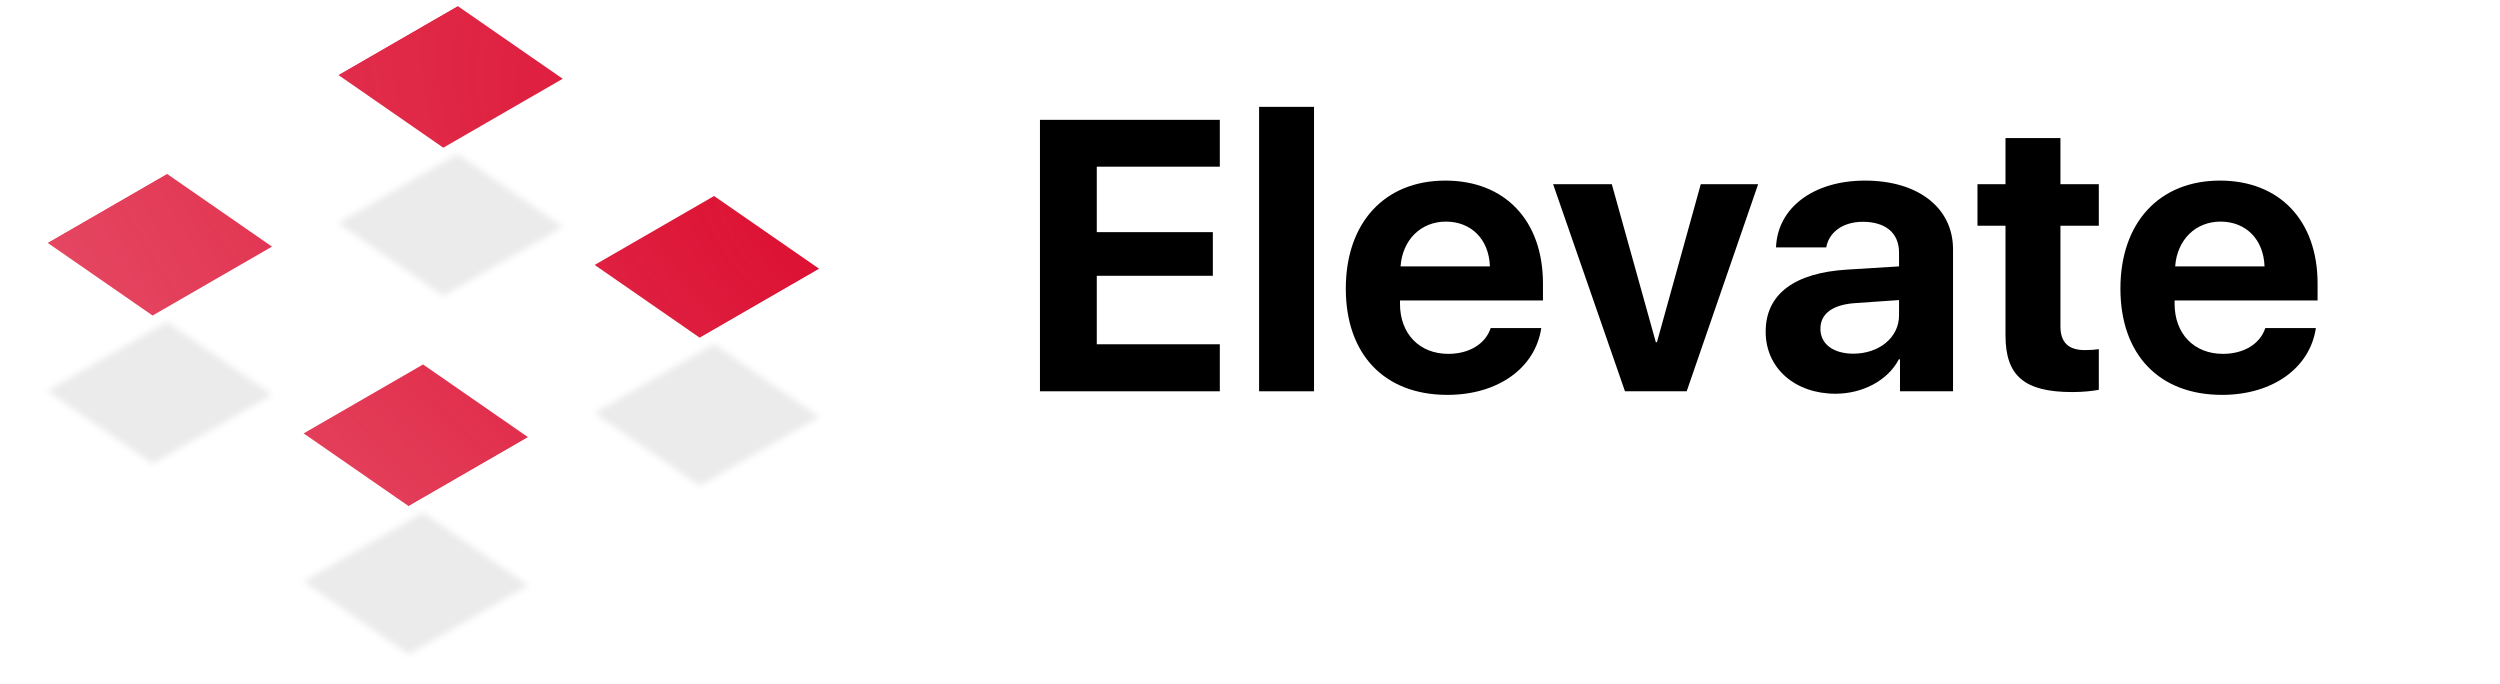
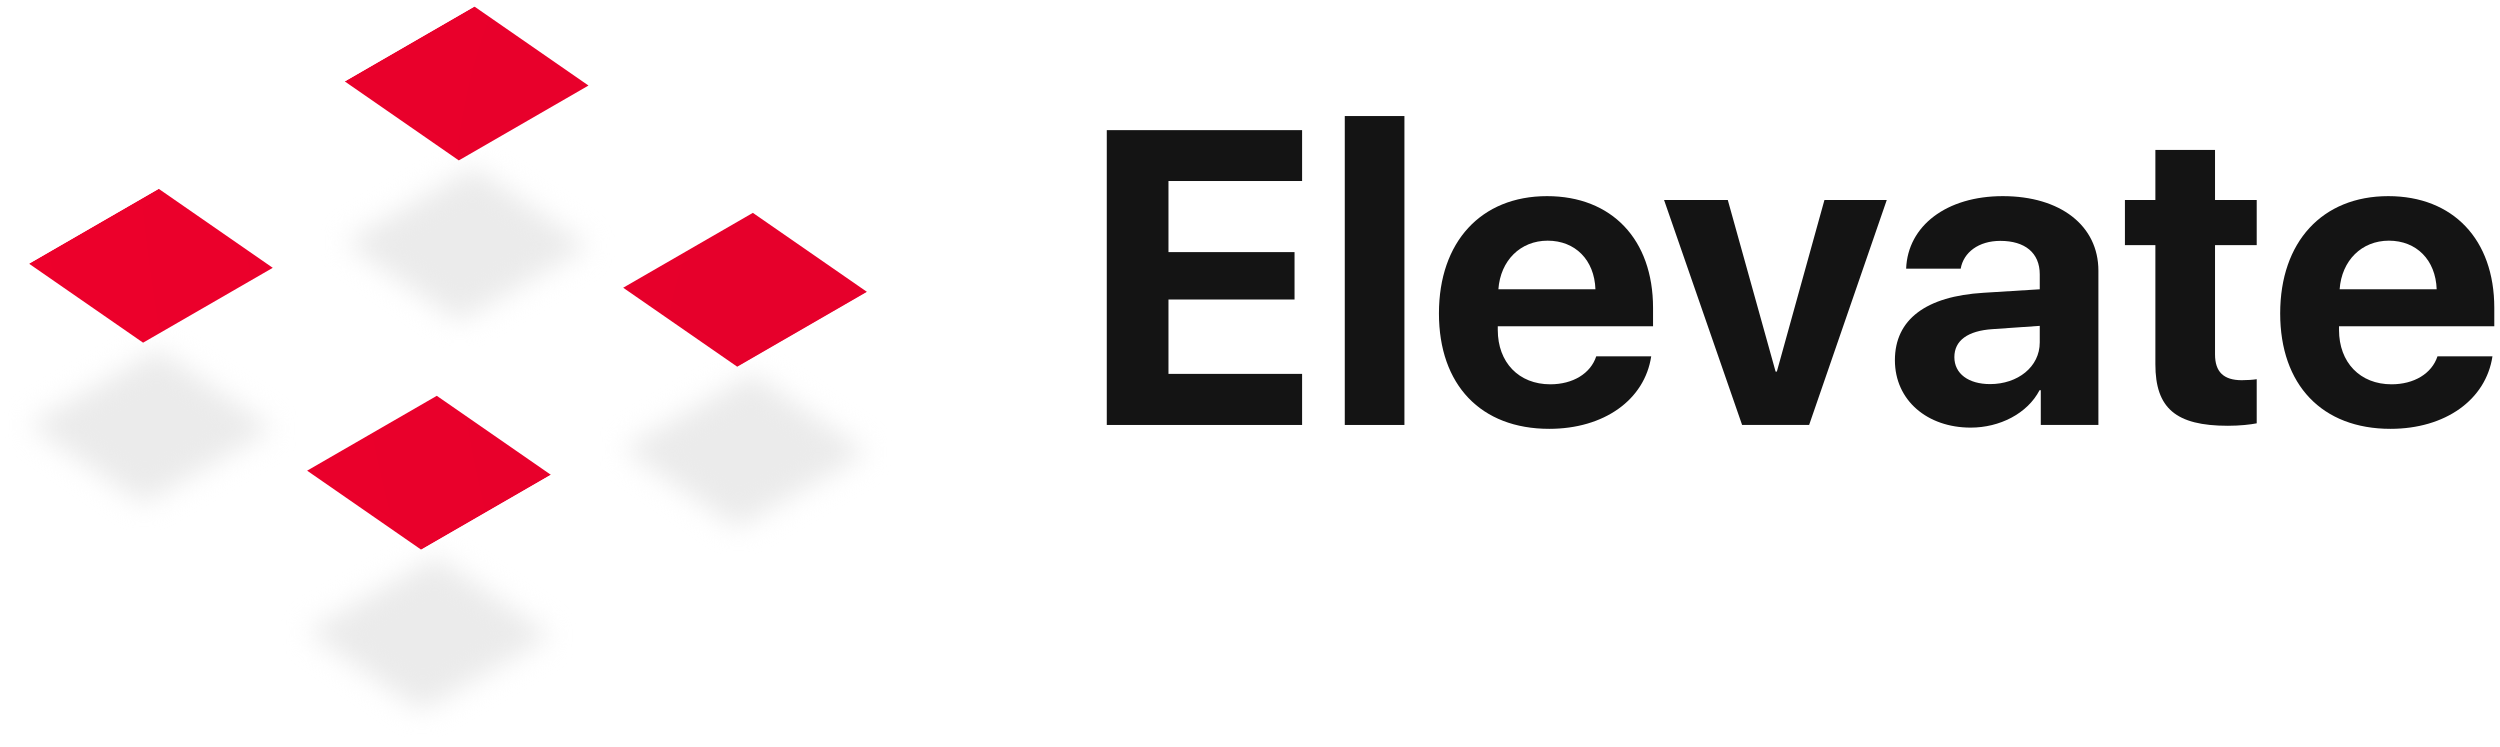
- <svg xmlns="http://www.w3.org/2000/svg" width="732" height="200" viewBox="0 0 732 200" fill="none">
-   <path d="M13.165 17.379H4.159V12.366H12.655V9.171H4.159V4.379H13.165V0.95H0V20.821H13.165V17.379Z" transform="translate(304.5 31.287) scale(4)" fill="black" />
-   <path d="M16.041 20.821H20.062V0H16.041V20.821Z" transform="translate(304.5 31.287) scale(4)" fill="black" />
-   <path d="M29.714 8.4C31.573 8.4 32.868 9.695 32.937 11.678H26.396C26.533 9.736 27.883 8.4 29.714 8.4ZM32.992 16.195C32.606 17.365 31.408 18.081 29.893 18.081C27.773 18.081 26.354 16.608 26.354 14.418V14.17H36.82V12.931C36.82 8.318 34.038 5.398 29.673 5.398C25.225 5.398 22.388 8.483 22.388 13.303C22.388 18.122 25.211 21.083 29.825 21.083C33.515 21.083 36.255 19.128 36.696 16.195H32.992Z" transform="translate(304.5 31.287) scale(4)" fill="black" />
-   <path d="M52.572 5.66H48.372L45.164 17.227H45.081L41.859 5.66H37.562L42.823 20.821H47.34L52.572 5.66Z" transform="translate(304.5 31.287) scale(4)" fill="black" />
-   <path d="M59.539 18.067C58.079 18.067 57.129 17.365 57.129 16.25C57.129 15.134 58.024 14.473 59.704 14.363L62.885 14.143V15.258C62.885 16.91 61.398 18.067 59.539 18.067ZM58.231 21C60.172 21 62.045 20.064 62.871 18.48H62.954V20.821H66.837V10.425C66.837 7.395 64.29 5.398 60.393 5.398C56.606 5.398 53.989 7.395 53.879 10.287H57.556C57.749 9.185 58.768 8.414 60.227 8.414C61.88 8.414 62.885 9.213 62.885 10.672V11.678L59.098 11.912C55.229 12.146 53.122 13.702 53.122 16.456C53.122 19.169 55.311 21 58.231 21Z" transform="translate(304.5 31.287) scale(4)" fill="black" />
-   <path d="M70.678 2.286V5.66H68.626V8.703H70.678V16.732C70.678 19.692 72.055 20.877 75.567 20.877C76.379 20.877 77.095 20.794 77.508 20.711V17.737C77.26 17.778 76.861 17.806 76.503 17.806C75.277 17.806 74.699 17.241 74.699 16.07V8.703H77.508V5.66H74.699V2.286H70.678Z" transform="translate(304.5 31.287) scale(4)" fill="black" />
-   <path d="M86.416 8.4C88.276 8.4 89.57 9.695 89.639 11.678H83.098C83.235 9.736 84.585 8.4 86.416 8.4ZM89.694 16.195C89.308 17.365 88.11 18.081 86.596 18.081C84.475 18.081 83.056 16.608 83.056 14.418V14.17H93.522V12.931C93.522 8.318 90.74 5.398 86.375 5.398C81.927 5.398 79.09 8.483 79.09 13.303C79.09 18.122 81.913 21.083 86.527 21.083C90.217 21.083 92.958 19.128 93.398 16.195H89.694Z" transform="translate(304.5 31.287) scale(4)" fill="black" />
+ <svg xmlns="http://www.w3.org/2000/svg" width="221" height="66" viewBox="0 0 221 66" fill="none">
+   <path d="M17.266 22.793H5.454V16.218H16.598V12.028H5.454V5.743H17.266V1.246H0V27.308H17.266V22.793Z" transform="translate(97.8394 10.2584)" fill="#141414" />
+   <path d="M21.039 27.308H26.312V0H21.039V27.308Z" transform="translate(97.8394 10.2584)" fill="#141414" />
+   <path d="M38.971 11.017C41.409 11.017 43.107 12.715 43.197 15.315H34.618C34.799 12.769 36.569 11.017 38.971 11.017ZM43.269 21.239C42.764 22.774 41.193 23.714 39.206 23.714C36.424 23.714 34.564 21.781 34.564 18.91V18.584H48.29V16.959C48.29 10.909 44.642 7.08 38.917 7.08C33.083 7.08 29.363 11.125 29.363 17.447C29.363 23.768 33.065 27.651 39.115 27.651C43.956 27.651 47.55 25.086 48.128 21.239H43.269Z" transform="translate(97.8394 10.2584)" fill="#141414" />
+   <path d="M68.95 7.423H63.441L59.233 22.594H59.125L54.898 7.423H49.264L56.163 27.308H62.087L68.95 7.423Z" transform="translate(97.8394 10.2584)" fill="#141414" />
+   <path d="M78.087 23.696C76.172 23.696 74.926 22.774 74.926 21.312C74.926 19.849 76.1 18.982 78.303 18.837L82.475 18.548V20.011C82.475 22.178 80.525 23.696 78.087 23.696ZM76.371 27.543C78.917 27.543 81.374 26.314 82.457 24.237H82.566V27.308H87.659V13.672C87.659 9.699 84.317 7.08 79.206 7.08C74.24 7.08 70.808 9.699 70.663 13.491H75.486C75.739 12.046 77.075 11.035 78.99 11.035C81.157 11.035 82.475 12.083 82.475 13.997V15.315L77.508 15.623C72.433 15.93 69.67 17.97 69.67 21.582C69.67 25.14 72.542 27.543 76.371 27.543Z" transform="translate(97.8394 10.2584)" fill="#141414" />
+   <path d="M92.696 2.998V7.423H90.004V11.414H92.696V21.944C92.696 25.827 94.502 27.38 99.107 27.38C100.173 27.38 101.112 27.272 101.654 27.163V23.262C101.329 23.316 100.805 23.352 100.335 23.352C98.728 23.352 97.969 22.612 97.969 21.077V11.414H101.654V7.423H97.969V2.998H92.696Z" transform="translate(97.8394 10.2584)" fill="#141414" />
+   <path d="M113.337 11.017C115.775 11.017 117.473 12.715 117.563 15.315H108.984C109.165 12.769 110.935 11.017 113.337 11.017ZM117.635 21.239C117.13 22.774 115.558 23.714 113.572 23.714C110.79 23.714 108.93 21.781 108.93 18.91V18.584H122.656V16.959C122.656 10.909 119.008 7.08 113.283 7.08C107.449 7.08 103.729 11.125 103.729 17.447C103.729 23.768 107.431 27.651 113.481 27.651C118.322 27.651 121.916 25.086 122.494 21.239H117.635Z" transform="translate(97.8394 10.2584)" fill="#141414" />
  <g filter="url(#filter0_f)">
-     <path fill-rule="evenodd" clip-rule="evenodd" d="M0.887 1.75441e-07H10.98L10.093 9.764H2.25759e-06L0.887 1.75441e-07Z" transform="translate(85.8269 172.045) scale(4.89909 2.82824) rotate(-45)" fill="black" fill-opacity="0.08" />
+     <path fill-rule="evenodd" clip-rule="evenodd" d="M1.164 2.30094e-07H14.4L13.237 12.806H2.96087e-06L1.164 2.30094e-07Z" transform="translate(26.1409 56.4102) scale(1.22477 0.707061) rotate(-45)" fill="#EBEBEB" />
  </g>
  <g filter="url(#filter1_f)">
-     <path fill-rule="evenodd" clip-rule="evenodd" d="M0.887 5.48253e-09H10.979L10.093 9.764H6.37436e-06L0.887 5.48253e-09Z" transform="translate(95.9725 67.0947) scale(4.89909 2.82824) rotate(-45)" fill="black" fill-opacity="0.08" />
+     <path fill-rule="evenodd" clip-rule="evenodd" d="M1.163 7.19045e-09H14.4L13.237 12.806H8.3601e-06L1.163 7.19045e-09Z" transform="translate(29.4675 21.999) scale(1.22477 0.707061) rotate(-45)" fill="#EBEBEB" />
  </g>
  <g filter="url(#filter2_f)">
-     <path fill-rule="evenodd" clip-rule="evenodd" d="M0.887 -1.05265e-06H10.979L10.093 9.764H-5.1349e-06L0.887 -1.05265e-06Z" transform="translate(171.046 122.722) scale(4.89909 2.82824) rotate(-45)" fill="black" fill-opacity="0.08" />
+     <path fill-rule="evenodd" clip-rule="evenodd" d="M1.163 -1.38057e-06H14.4L13.237 12.806H-6.73452e-06L1.163 -1.38057e-06Z" transform="translate(54.0825 40.238) scale(1.22477 0.707061) rotate(-45)" fill="#EBEBEB" />
  </g>
  <g filter="url(#filter3_f)">
-     <path fill-rule="evenodd" clip-rule="evenodd" d="M0.887 5.48253e-09H10.979L10.092 9.764H2.65598e-07L0.887 5.48253e-09Z" transform="translate(10.8501 116.236) scale(4.89909 2.82824) rotate(-45)" fill="black" fill-opacity="0.08" />
+     <path fill-rule="evenodd" clip-rule="evenodd" d="M1.163 7.19045e-09H14.4L13.236 12.806H3.48337e-07L1.163 7.19045e-09Z" transform="translate(1.55756 38.1114) scale(1.22477 0.707061) rotate(-45)" fill="#EBEBEB" />
  </g>
-   <mask id="mask0" mask-type="alpha" maskUnits="userSpaceOnUse" x="13" y="1" width="227" height="148">
-     <path fill-rule="evenodd" clip-rule="evenodd" d="M38.683 0L28.591 7.7482e-07L27.704 9.764L37.797 9.764L38.683 0ZM10.98 24.776H0.887L0 34.54H10.093L10.98 24.776ZM25.518 24.743L35.611 24.743L34.725 34.507H24.632L25.518 24.743ZM14.111 0L4.018 0L3.132 9.765H13.224L14.111 0Z" transform="translate(0.0012207 79.1233) scale(4.89909 2.82824) rotate(-45)" fill="black" />
+   <mask id="mask0" mask-type="alpha" maskUnits="userSpaceOnUse" x="2" y="0" width="75" height="49">
+     <path fill-rule="evenodd" clip-rule="evenodd" d="M50.734 0L37.498 2.99813e-05L36.334 12.806L49.571 12.806L50.734 0ZM14.4 32.494L1.164 32.494L0 45.3L13.237 45.3L14.4 32.494ZM33.468 32.451L46.705 32.451L45.542 45.257L32.305 45.257L33.468 32.451ZM18.507 0L5.27 0L4.107 12.807L17.343 12.807L18.507 0Z" transform="translate(-1.99963 25.943) scale(1.22477 0.707061) rotate(-45)" fill="black" />
  </mask>
  <g mask="url(#mask0)">
-     <rect width="39.218" height="34.54" transform="translate(-1.24377 79.843) scale(4.89909 2.82824) rotate(-45)" fill="url(#paint0_radial)" />
+     <rect width="51.435" height="45.3" transform="translate(-2.40784 26.1789) scale(1.22477 0.707061) rotate(-45)" fill="url(#paint0_radial)" />
  </g>
  <defs>
-     <filter id="filter0_f" x="81.85" y="143.037" width="79.816" height="55.587" filterUnits="userSpaceOnUse" color-interpolation-filters="sRGB">
+     <filter id="filter0_f" x="24.837" y="46.899" width="26.17" height="18.226" filterUnits="userSpaceOnUse" color-interpolation-filters="sRGB">
      <feFlood flood-opacity="0" result="BackgroundImageFix" />
      <feBlend mode="normal" in="SourceGraphic" in2="BackgroundImageFix" result="shape" />
-       <feGaussianBlur stdDeviation="0.881" result="effect1_foregroundBlur" />
+       <feGaussianBlur stdDeviation="1.156" result="effect1_foregroundBlur" />
    </filter>
-     <filter id="filter1_f" x="91.995" y="38.087" width="79.817" height="55.586" filterUnits="userSpaceOnUse" color-interpolation-filters="sRGB">
+     <filter id="filter1_f" x="28.163" y="12.488" width="26.171" height="18.226" filterUnits="userSpaceOnUse" color-interpolation-filters="sRGB">
      <feFlood flood-opacity="0" result="BackgroundImageFix" />
      <feBlend mode="normal" in="SourceGraphic" in2="BackgroundImageFix" result="shape" />
-       <feGaussianBlur stdDeviation="0.881" result="effect1_foregroundBlur" />
+       <feGaussianBlur stdDeviation="1.156" result="effect1_foregroundBlur" />
    </filter>
-     <filter id="filter2_f" x="167.066" y="93.714" width="79.817" height="55.586" filterUnits="userSpaceOnUse" color-interpolation-filters="sRGB">
+     <filter id="filter2_f" x="52.778" y="30.727" width="26.171" height="18.225" filterUnits="userSpaceOnUse" color-interpolation-filters="sRGB">
      <feFlood flood-opacity="0" result="BackgroundImageFix" />
      <feBlend mode="normal" in="SourceGraphic" in2="BackgroundImageFix" result="shape" />
-       <feGaussianBlur stdDeviation="0.881" result="effect1_foregroundBlur" />
+       <feGaussianBlur stdDeviation="1.156" result="effect1_foregroundBlur" />
    </filter>
-     <filter id="filter3_f" x="6.871" y="87.228" width="79.817" height="55.586" filterUnits="userSpaceOnUse" color-interpolation-filters="sRGB">
+     <filter id="filter3_f" x="0.253" y="28.6" width="26.171" height="18.226" filterUnits="userSpaceOnUse" color-interpolation-filters="sRGB">
      <feFlood flood-opacity="0" result="BackgroundImageFix" />
      <feBlend mode="normal" in="SourceGraphic" in2="BackgroundImageFix" result="shape" />
-       <feGaussianBlur stdDeviation="0.881" result="effect1_foregroundBlur" />
+       <feGaussianBlur stdDeviation="1.156" result="effect1_foregroundBlur" />
    </filter>
-     <radialGradient id="paint0_radial" cx="0.5" cy="0.5" r="0.5" gradientUnits="userSpaceOnUse" gradientTransform="matrix(-78.4351 -69.0804 78.6961 -177.077 39.087 157.619)">
-       <stop stop-color="#DC0C2F" />
-       <stop offset="1" stop-color="#DC0C2F" stop-opacity="0.74" />
+     <radialGradient id="paint0_radial" cx="0.5" cy="0.5" r="0.5" gradientUnits="userSpaceOnUse" gradientTransform="matrix(0.1385 -193.979 229.38 -236.635 -88.4126 286.351)">
+       <stop stop-color="#E4002B" />
+       <stop offset="1" stop-color="#ED002B" />
    </radialGradient>
  </defs>
</svg>
